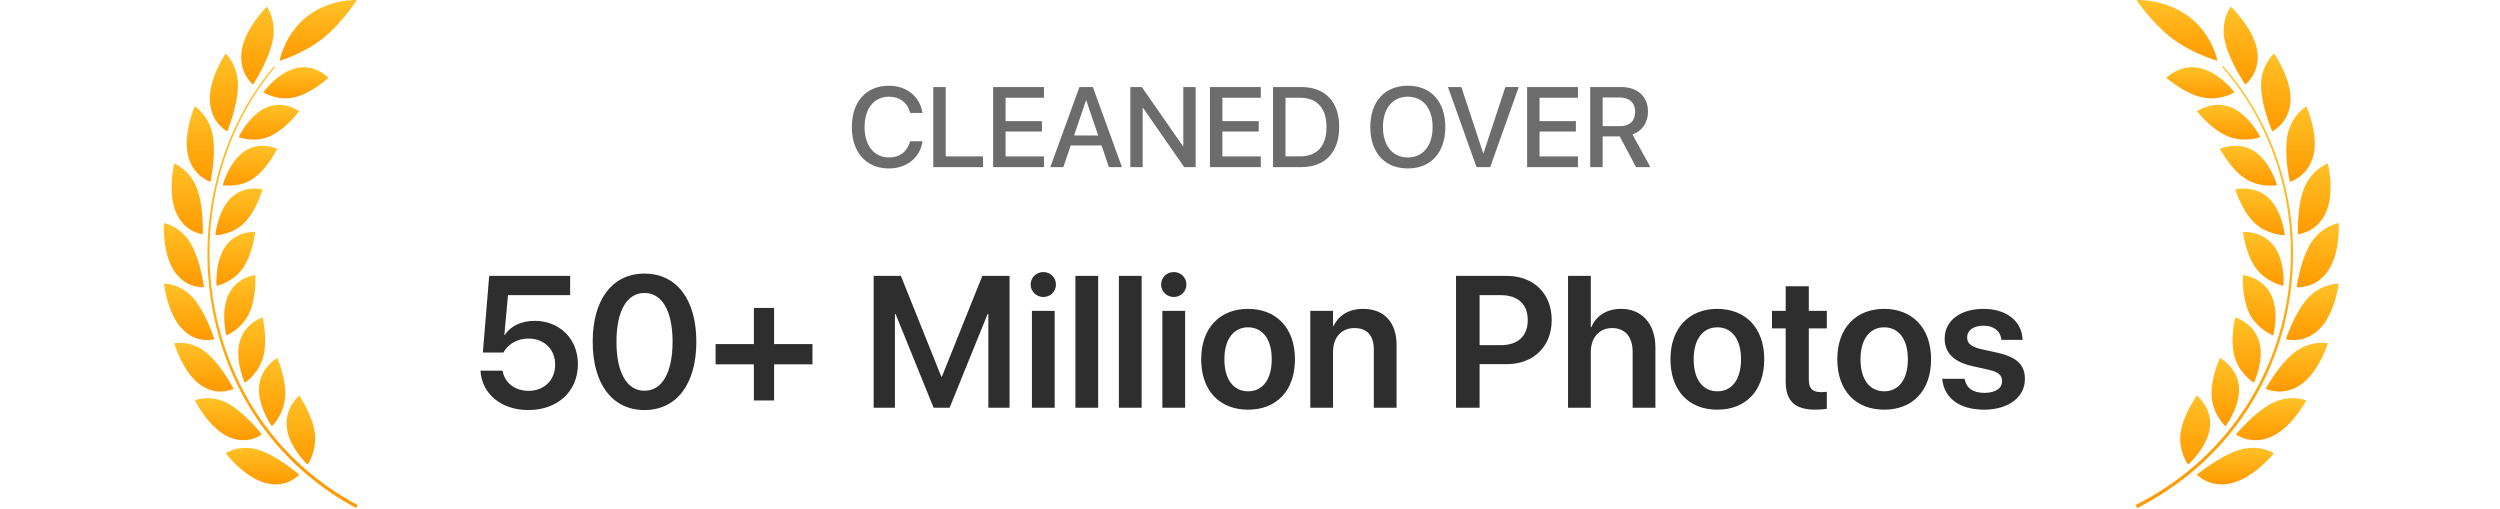
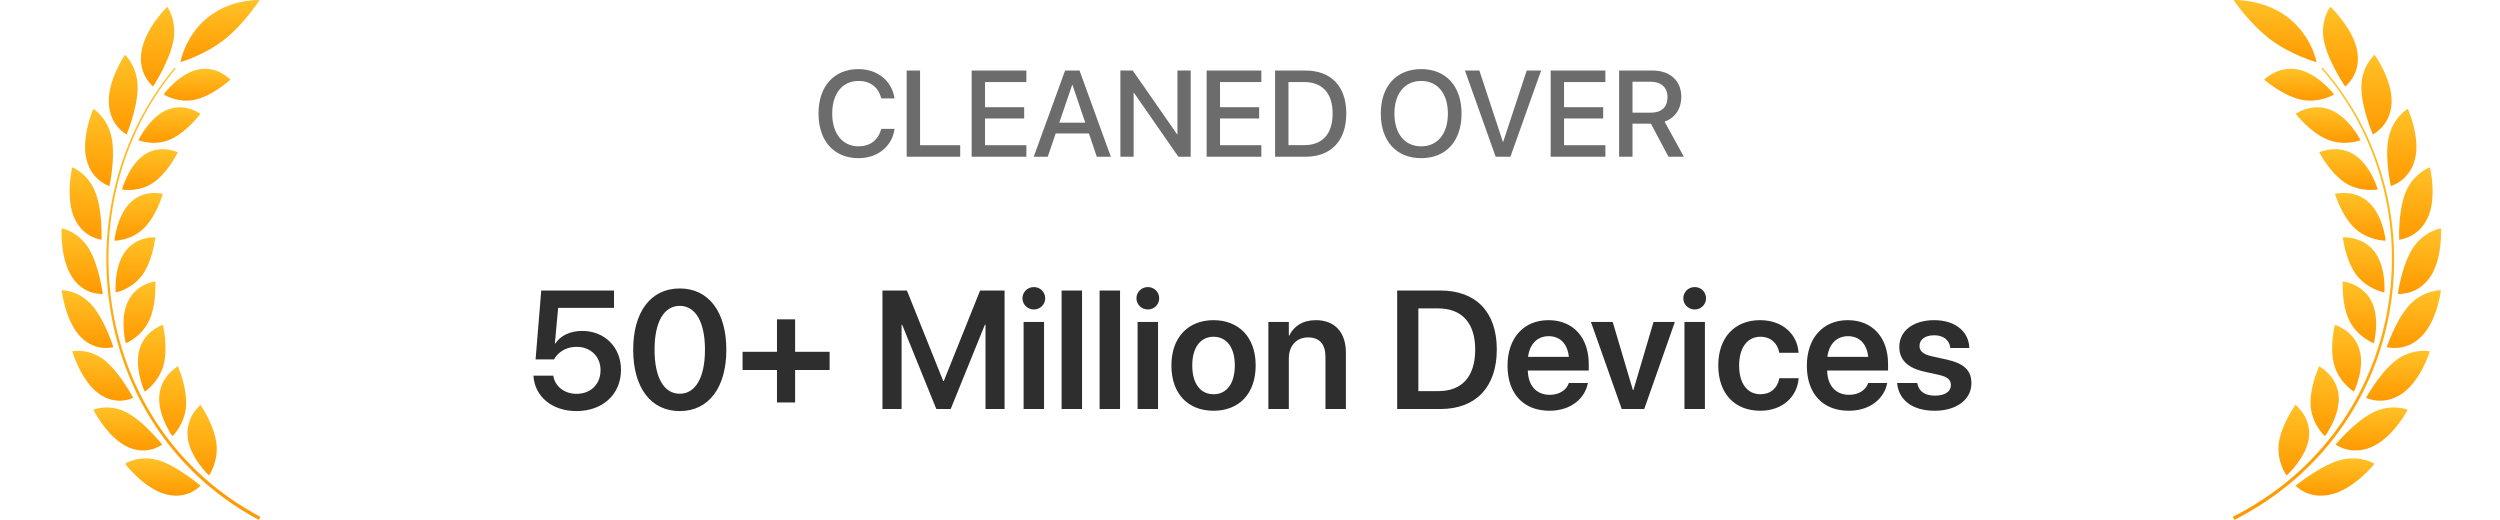
- <svg xmlns="http://www.w3.org/2000/svg" width="374" height="76" viewBox="0 0 374 76" fill="none">
-   <path d="M45.898 2.492C42.491 5.191 41.826 9.132 41.845 9.088C41.88 9.065 45.3 8.097 48.289 5.754C51.245 3.385 53.356 0.035 53.39 0.01C53.441 -0.008 49.303 -0.207 45.898 2.492Z" fill="url(#paint0_linear_68_811)" />
-   <path d="M36.132 7.736C35.721 11.042 37.886 12.646 37.856 12.653C37.841 12.62 40.037 9.375 40.754 6.264C41.458 3.119 39.953 0.999 39.921 1.004C39.898 0.957 36.523 4.382 36.132 7.736Z" fill="url(#paint1_linear_68_811)" />
-   <path d="M31.398 15.214C31.621 18.493 34.027 19.652 33.999 19.666C33.98 19.634 35.518 16.084 35.6 12.947C35.667 9.781 33.789 8.006 33.761 8.016C33.735 7.973 31.151 11.893 31.398 15.214Z" fill="url(#paint2_linear_68_811)" />
-   <path d="M28.151 23.353C28.952 26.508 31.516 27.187 31.492 27.205C31.471 27.177 32.351 23.43 31.852 20.367C31.333 17.279 29.168 15.906 29.143 15.921C29.113 15.882 27.317 20.162 28.151 23.353Z" fill="url(#paint3_linear_68_811)" />
-   <path d="M26.388 31.907C27.718 34.843 30.353 35.027 30.334 35.048C30.308 35.025 30.533 31.186 29.507 28.292C28.458 25.375 26.086 24.444 26.065 24.463C26.029 24.431 25.024 28.939 26.388 31.907Z" fill="url(#paint4_linear_68_811)" />
-   <path d="M26.111 40.63C27.917 43.264 30.54 42.947 30.524 42.971C30.494 42.953 30.068 39.134 28.566 36.489C27.037 33.829 24.545 33.364 24.528 33.387C24.491 33.359 24.267 37.968 26.111 40.63Z" fill="url(#paint5_linear_68_811)" />
-   <path d="M27.319 49.276C29.546 51.535 32.075 50.724 32.064 50.752C32.03 50.737 30.952 47.044 29.029 44.726C27.074 42.396 24.544 42.415 24.531 42.439C24.489 42.419 25.048 46.997 27.319 49.276Z" fill="url(#paint6_linear_68_811)" />
-   <path d="M30.013 57.599C32.61 59.416 34.96 58.135 34.952 58.164C34.915 58.158 33.191 54.695 30.897 52.77C28.568 50.834 26.084 51.336 26.075 51.361C26.032 51.349 27.37 55.768 30.013 57.599Z" fill="url(#paint7_linear_68_811)" />
-   <path d="M34.192 65.352C37.105 66.671 39.195 64.957 39.19 64.987C39.149 64.987 36.778 61.867 34.169 60.388C31.52 58.909 29.166 59.873 29.16 59.902C29.111 59.895 31.227 64.027 34.192 65.352Z" fill="url(#paint8_linear_68_811)" />
-   <path d="M39.856 72.29C43.033 73.061 44.777 70.968 44.776 70.996C44.73 71.003 41.719 68.33 38.845 67.348C35.928 66.37 33.788 67.775 33.785 67.803C33.733 67.807 36.625 71.52 39.856 72.29Z" fill="url(#paint9_linear_68_811)" />
-   <path d="M44.174 14.527C41.581 15.196 39.406 13.831 39.406 13.804C39.359 13.805 41.705 10.639 44.558 10.134C47.364 9.633 49.135 11.68 49.138 11.655C49.099 11.653 46.729 13.859 44.174 14.527Z" fill="url(#paint10_linear_68_811)" />
-   <path d="M40.506 20.321C38.109 21.445 35.727 20.523 35.725 20.497C35.682 20.506 37.378 17.002 40.036 15.999C42.649 15.007 44.758 16.669 44.757 16.642C44.723 16.647 42.871 19.202 40.506 20.321Z" fill="url(#paint11_linear_68_811)" />
-   <path d="M37.99 26.627C35.841 28.171 33.34 27.718 33.332 27.692C33.293 27.708 34.336 23.977 36.746 22.512C39.115 21.064 41.478 22.291 41.472 22.264C41.441 22.275 40.11 25.095 37.99 26.627Z" fill="url(#paint12_linear_68_811)" />
-   <path d="M36.624 33.255C34.776 35.172 32.237 35.201 32.226 35.178C32.191 35.2 32.579 31.347 34.688 29.467C36.762 27.607 39.292 28.365 39.283 28.34C39.255 28.357 38.446 31.355 36.624 33.255Z" fill="url(#paint13_linear_68_811)" />
-   <path d="M36.409 40.014C34.915 42.249 32.422 42.761 32.408 42.74C32.377 42.766 32.108 38.904 33.862 36.661C35.584 34.447 38.202 34.711 38.189 34.688C38.166 34.707 37.881 37.798 36.409 40.014Z" fill="url(#paint14_linear_68_811)" />
-   <path d="M37.345 46.713C36.26 49.203 33.896 50.184 33.878 50.165C33.85 50.196 32.922 46.43 34.269 43.89C35.588 41.383 38.209 41.146 38.192 41.126C38.172 41.148 38.416 44.247 37.345 46.713Z" fill="url(#paint15_linear_68_811)" />
-   <path d="M39.432 53.161C38.805 55.835 36.656 57.254 36.634 57.24C36.609 57.276 35.02 53.718 35.908 50.95C36.771 48.22 39.312 47.491 39.29 47.473C39.273 47.498 40.046 50.515 39.432 53.161Z" fill="url(#paint16_linear_68_811)" />
-   <path d="M42.671 59.169C42.557 61.946 40.706 63.765 40.679 63.752C40.658 63.79 38.405 60.548 38.779 57.635C39.133 54.763 41.508 53.561 41.484 53.547C41.472 53.576 42.774 56.42 42.671 59.169Z" fill="url(#paint17_linear_68_811)" />
-   <path d="M47.06 64.545C47.511 67.336 46.041 69.495 46.01 69.487C45.995 69.53 43.074 66.715 42.883 63.743C42.675 60.816 44.802 59.177 44.774 59.167C44.766 59.198 46.602 61.784 47.06 64.545Z" fill="url(#paint18_linear_68_811)" />
-   <path d="M53.282 76C53.355 75.851 53.428 75.701 53.5 75.552C28.946 62.537 24.752 29.753 41.155 10.025C41.13 10.002 41.104 9.979 41.079 9.956C41.054 9.934 41.03 9.911 41.005 9.889C24.45 29.632 28.478 62.724 53.282 76Z" fill="url(#paint19_linear_68_811)" />
-   <path d="M132.99 25.199C129.595 25.199 127.437 22.809 127.437 19.007V18.998C127.437 15.197 129.595 12.823 132.99 12.823C135.63 12.823 137.614 14.45 137.987 16.815L138.004 16.89H136.161L136.112 16.724C135.713 15.321 134.601 14.466 132.99 14.466C130.766 14.466 129.338 16.226 129.338 18.998V19.007C129.338 21.779 130.774 23.556 132.99 23.556C134.584 23.556 135.688 22.726 136.136 21.206L136.161 21.132H138.004L137.996 21.215C137.622 23.597 135.638 25.199 132.99 25.199ZM139.616 25V13.022H141.475V23.398H147.054V25H139.616ZM148.574 25V13.022H156.178V14.624H150.434V18.119H155.871V19.679H150.434V23.398H156.178V25H148.574ZM157.126 25L161.484 13.022H163.492L167.842 25H165.891L164.796 21.763H160.18L159.076 25H157.126ZM162.471 15.006L160.678 20.269H164.289L162.505 15.006H162.471ZM169.097 25V13.022H170.815L176.974 21.879H177.024V13.022H178.867V25H177.157L170.99 16.127H170.94V25H169.097ZM181.01 25V13.022H188.614V14.624H182.87V18.119H188.307V19.679H182.87V23.398H188.614V25H181.01ZM190.45 25V13.022H194.675C198.228 13.022 200.344 15.205 200.344 18.974V18.99C200.344 22.775 198.244 25 194.675 25H190.45ZM192.309 23.39H194.501C197.041 23.39 198.443 21.837 198.443 19.007V18.99C198.443 16.176 197.024 14.624 194.501 14.624H192.309V23.39ZM210.607 25.199C207.154 25.199 204.996 22.825 204.996 19.015V18.998C204.996 15.197 207.162 12.823 210.607 12.823C214.06 12.823 216.219 15.205 216.219 18.998V19.015C216.219 22.817 214.069 25.199 210.607 25.199ZM210.607 23.556C212.907 23.556 214.318 21.779 214.318 19.015V18.998C214.318 16.218 212.882 14.466 210.607 14.466C208.341 14.466 206.889 16.209 206.889 18.998V19.015C206.889 21.804 208.333 23.556 210.607 23.556ZM220.885 25L216.619 13.022H218.619L221.89 22.933H221.931L225.202 13.022H227.202L222.936 25H220.885ZM228.457 25V13.022H236.061V14.624H230.317V18.119H235.754V19.679H230.317V23.398H236.061V25H228.457ZM237.897 25V13.022H242.545C244.994 13.022 246.538 14.441 246.538 16.691V16.707C246.538 18.334 245.65 19.629 244.214 20.119L246.895 25H244.753L242.313 20.401H239.756V25H237.897ZM239.756 18.874H242.363C243.799 18.874 244.62 18.085 244.62 16.724V16.707C244.62 15.379 243.741 14.582 242.313 14.582H239.756V18.874Z" fill="#2E2E2E" fill-opacity="0.7" />
-   <path d="M79.045 61.342C74.943 61.342 72.154 58.895 71.894 55.627L71.881 55.449H75.189L75.203 55.545C75.49 57.199 76.994 58.471 79.072 58.471C81.424 58.471 83.051 56.857 83.051 54.547V54.52C83.051 52.264 81.396 50.65 79.086 50.65C77.965 50.65 76.994 50.992 76.242 51.621C75.873 51.922 75.545 52.305 75.312 52.742H72.236L73.18 41.272H85.293V44.156H75.996L75.449 50.103H75.517C76.379 48.777 78.006 47.998 79.988 47.998C83.748 47.998 86.455 50.719 86.455 54.465V54.492C86.455 58.553 83.406 61.342 79.045 61.342ZM96.419 61.342C91.579 61.342 88.667 57.418 88.667 51.143V51.115C88.667 44.84 91.579 40.93 96.419 40.93C101.245 40.93 104.171 44.84 104.171 51.115V51.143C104.171 57.418 101.245 61.342 96.419 61.342ZM96.419 58.457C99.071 58.457 100.616 55.695 100.616 51.143V51.115C100.616 46.562 99.071 43.828 96.419 43.828C93.753 43.828 92.222 46.562 92.222 51.115V51.143C92.222 55.695 93.753 58.457 96.419 58.457ZM107.053 54.506V51.471H112.781V46.07H115.803V51.471H121.545V54.506H115.803V59.906H112.781V54.506H107.053ZM130.699 61V41.272H134.773L140.816 56.338H140.912L146.955 41.272H151.029V61H147.857V46.973H147.748L142.06 61H139.668L133.98 46.973H133.884V61H130.699ZM156.085 44.43C155.018 44.43 154.184 43.582 154.184 42.57C154.184 41.531 155.018 40.697 156.085 40.697C157.151 40.697 157.971 41.531 157.971 42.57C157.971 43.582 157.151 44.43 156.085 44.43ZM154.376 61V46.508H157.78V61H154.376ZM160.88 61V41.272H164.285V61H160.88ZM167.385 61V41.272H170.79V61H167.385ZM175.599 44.43C174.533 44.43 173.699 43.582 173.699 42.57C173.699 41.531 174.533 40.697 175.599 40.697C176.666 40.697 177.486 41.531 177.486 42.57C177.486 43.582 176.666 44.43 175.599 44.43ZM173.89 61V46.508H177.294V61H173.89ZM186.711 61.287C182.446 61.287 179.698 58.443 179.698 53.754V53.727C179.698 49.078 182.487 46.207 186.698 46.207C190.922 46.207 193.725 49.051 193.725 53.727V53.754C193.725 58.457 190.963 61.287 186.711 61.287ZM186.725 58.539C188.872 58.539 190.252 56.789 190.252 53.754V53.727C190.252 50.705 188.858 48.969 186.698 48.969C184.579 48.969 183.17 50.719 183.17 53.727V53.754C183.17 56.803 184.551 58.539 186.725 58.539ZM196.019 61V46.508H199.423V48.777H199.492C200.244 47.219 201.72 46.207 203.921 46.207C207.107 46.207 208.925 48.258 208.925 51.621V61H205.521V52.305C205.521 50.24 204.564 49.078 202.622 49.078C200.667 49.078 199.423 50.5 199.423 52.592V61H196.019ZM217.82 61V41.272H225.421C229.413 41.272 232.134 43.91 232.134 47.861V47.889C232.134 51.826 229.413 54.478 225.421 54.478H221.347V61H217.82ZM224.546 44.156H221.347V51.635H224.546C227.076 51.635 228.552 50.268 228.552 47.902V47.875C228.552 45.51 227.076 44.156 224.546 44.156ZM234.578 61V41.272H237.983V48.941H238.065C238.817 47.205 240.362 46.207 242.535 46.207C245.653 46.207 247.649 48.477 247.649 51.977V61H244.244V52.647C244.244 50.418 243.123 49.078 241.168 49.078C239.241 49.078 237.983 50.541 237.983 52.647V61H234.578ZM256.915 61.287C252.65 61.287 249.902 58.443 249.902 53.754V53.727C249.902 49.078 252.691 46.207 256.902 46.207C261.126 46.207 263.929 49.051 263.929 53.727V53.754C263.929 58.457 261.167 61.287 256.915 61.287ZM256.929 58.539C259.075 58.539 260.456 56.789 260.456 53.754V53.727C260.456 50.705 259.062 48.969 256.902 48.969C254.782 48.969 253.374 50.719 253.374 53.727V53.754C253.374 56.803 254.755 58.539 256.929 58.539ZM271.61 61.287C268.574 61.287 267.139 60.057 267.139 57.076V49.133H265.088V46.508H267.139V42.83H270.598V46.508H273.291V49.133H270.598V56.789C270.598 58.211 271.227 58.662 272.471 58.662C272.799 58.662 273.059 58.621 273.291 58.607V61.164C272.895 61.219 272.293 61.287 271.61 61.287ZM281.874 61.287C277.609 61.287 274.86 58.443 274.86 53.754V53.727C274.86 49.078 277.65 46.207 281.86 46.207C286.085 46.207 288.888 49.051 288.888 53.727V53.754C288.888 58.457 286.126 61.287 281.874 61.287ZM281.888 58.539C284.034 58.539 285.415 56.789 285.415 53.754V53.727C285.415 50.705 284.021 48.969 281.86 48.969C279.741 48.969 278.333 50.719 278.333 53.727V53.754C278.333 56.803 279.714 58.539 281.888 58.539ZM296.842 61.287C293.041 61.287 290.867 59.482 290.567 56.789L290.553 56.666H293.902L293.93 56.789C294.19 58.033 295.133 58.772 296.856 58.772C298.51 58.772 299.508 58.102 299.508 57.035V57.022C299.508 56.147 299.002 55.654 297.498 55.312L295.092 54.779C292.317 54.164 290.922 52.81 290.922 50.664V50.65C290.922 47.998 293.233 46.207 296.733 46.207C300.342 46.207 302.447 48.19 302.57 50.691L302.584 50.842H299.412L299.399 50.732C299.248 49.57 298.318 48.723 296.733 48.723C295.229 48.723 294.285 49.42 294.285 50.486V50.5C294.285 51.334 294.846 51.881 296.35 52.223L298.77 52.756C301.764 53.426 302.926 54.602 302.926 56.707V56.721C302.926 59.455 300.397 61.287 296.842 61.287Z" fill="#2E2E2E" />
-   <path d="M327.464 2.492C331.033 5.191 331.73 9.132 331.71 9.088C331.673 9.065 328.09 8.097 324.959 5.754C321.863 3.385 319.65 0.035 319.615 0.01C319.561 -0.008 323.897 -0.207 327.464 2.492Z" fill="url(#paint20_linear_68_811)" />
-   <path d="M337.696 7.736C338.127 11.042 335.858 12.646 335.89 12.653C335.906 12.62 333.605 9.375 332.854 6.264C332.116 3.119 333.692 0.999 333.727 1.004C333.75 0.957 337.286 4.382 337.696 7.736Z" fill="url(#paint21_linear_68_811)" />
-   <path d="M342.655 15.214C342.423 18.493 339.902 19.652 339.93 19.666C339.95 19.634 338.339 16.084 338.253 12.947C338.183 9.781 340.15 8.006 340.18 8.016C340.207 7.973 342.914 11.893 342.655 15.214Z" fill="url(#paint22_linear_68_811)" />
-   <path d="M346.058 23.353C345.218 26.508 342.533 27.187 342.557 27.205C342.579 27.177 341.658 23.43 342.18 20.367C342.724 17.279 344.992 15.906 345.018 15.921C345.049 15.882 346.932 20.162 346.058 23.353Z" fill="url(#paint23_linear_68_811)" />
-   <path d="M347.905 31.907C346.511 34.843 343.75 35.027 343.771 35.048C343.798 35.025 343.562 31.186 344.637 28.292C345.736 25.375 348.221 24.444 348.243 24.463C348.28 24.431 349.333 28.939 347.905 31.907Z" fill="url(#paint24_linear_68_811)" />
-   <path d="M348.195 40.63C346.303 43.264 343.555 42.947 343.571 42.971C343.602 42.953 344.05 39.134 345.623 36.489C347.225 33.829 349.836 33.364 349.854 33.387C349.893 33.359 350.126 37.968 348.195 40.63Z" fill="url(#paint25_linear_68_811)" />
-   <path d="M346.929 49.276C344.595 51.535 341.946 50.724 341.958 50.752C341.993 50.737 343.123 47.044 345.137 44.726C347.186 42.396 349.837 42.415 349.85 42.439C349.894 42.419 349.308 46.997 346.929 49.276Z" fill="url(#paint26_linear_68_811)" />
-   <path d="M344.107 57.599C341.386 59.416 338.924 58.135 338.932 58.164C338.971 58.158 340.777 54.695 343.18 52.77C345.62 50.834 348.223 51.336 348.232 51.361C348.278 51.349 346.876 55.768 344.107 57.599Z" fill="url(#paint27_linear_68_811)" />
-   <path d="M339.728 65.352C336.676 66.671 334.487 64.957 334.492 64.987C334.535 64.987 337.019 61.867 339.753 60.388C342.527 58.909 344.994 59.873 345 59.902C345.052 59.895 342.834 64.027 339.728 65.352Z" fill="url(#paint28_linear_68_811)" />
-   <path d="M333.794 72.29C330.466 73.061 328.639 70.968 328.64 70.996C328.689 71.003 331.843 68.33 334.854 67.348C337.91 66.37 340.152 67.775 340.155 67.803C340.209 67.807 337.179 71.52 333.794 72.29Z" fill="url(#paint29_linear_68_811)" />
-   <path d="M329.271 14.527C331.987 15.196 334.266 13.831 334.266 13.804C334.315 13.805 331.857 10.639 328.868 10.134C325.928 9.633 324.073 11.68 324.07 11.655C324.111 11.653 326.594 13.859 329.271 14.527Z" fill="url(#paint30_linear_68_811)" />
-   <path d="M333.113 20.321C335.625 21.445 338.12 20.523 338.122 20.497C338.167 20.506 336.39 17.002 333.606 15.999C330.868 15.007 328.658 16.669 328.66 16.642C328.695 16.647 330.636 19.202 333.113 20.321Z" fill="url(#paint31_linear_68_811)" />
-   <path d="M335.75 26.627C338.001 28.171 340.621 27.718 340.629 27.692C340.671 27.708 339.577 23.977 337.053 22.512C334.571 21.064 332.095 22.291 332.101 22.264C332.134 22.275 333.529 25.095 335.75 26.627Z" fill="url(#paint32_linear_68_811)" />
-   <path d="M337.181 33.255C339.117 35.172 341.777 35.201 341.788 35.178C341.824 35.2 341.419 31.347 339.209 29.467C337.036 27.607 334.385 28.365 334.395 28.34C334.424 28.357 335.272 31.355 337.181 33.255Z" fill="url(#paint33_linear_68_811)" />
-   <path d="M337.406 40.014C338.971 42.249 341.583 42.761 341.598 42.74C341.631 42.766 341.912 38.904 340.074 36.661C338.27 34.447 335.527 34.711 335.541 34.688C335.565 34.707 335.864 37.798 337.406 40.014Z" fill="url(#paint34_linear_68_811)" />
-   <path d="M336.425 46.713C337.562 49.203 340.039 50.184 340.058 50.165C340.087 50.196 341.059 46.43 339.648 43.89C338.266 41.383 335.521 41.146 335.538 41.126C335.559 41.148 335.304 44.247 336.425 46.713Z" fill="url(#paint35_linear_68_811)" />
-   <path d="M334.238 53.161C334.896 55.835 337.146 57.254 337.169 57.24C337.195 57.276 338.86 53.718 337.93 50.95C337.026 48.22 334.364 47.491 334.387 47.473C334.405 47.498 333.595 50.515 334.238 53.161Z" fill="url(#paint36_linear_68_811)" />
-   <path d="M330.846 59.169C330.964 61.946 332.904 63.765 332.932 63.752C332.953 63.79 335.315 60.548 334.922 57.635C334.552 54.763 332.063 53.561 332.089 53.547C332.101 53.576 330.737 56.42 330.846 59.169Z" fill="url(#paint37_linear_68_811)" />
-   <path d="M326.247 64.545C325.774 67.336 327.314 69.495 327.346 69.487C327.363 69.53 330.423 66.715 330.623 63.743C330.84 60.816 328.612 59.177 328.642 59.167C328.65 59.198 326.727 61.784 326.247 64.545Z" fill="url(#paint38_linear_68_811)" />
-   <path d="M319.729 76C319.652 75.851 319.576 75.701 319.5 75.552C345.225 62.537 349.619 29.753 332.434 10.025C332.46 10.002 332.487 9.979 332.513 9.956C332.539 9.934 332.565 9.911 332.591 9.889C349.935 29.632 345.715 62.724 319.729 76Z" fill="url(#paint39_linear_68_811)" />
+ <svg xmlns="http://www.w3.org/2000/svg" width="327" height="68" viewBox="0 0 327 68" fill="none">
+   <path d="M27.237 2.229C24.182 4.644 23.586 8.17 23.603 8.132C23.635 8.111 26.701 7.245 29.38 5.148C32.03 3.029 33.923 0.031 33.954 0.009C33.999 -0.007 30.289 -0.185 27.237 2.229Z" fill="url(#paint0_linear_264_811)" />
+   <path d="M18.48 6.922C18.111 9.88 20.053 11.314 20.026 11.322C20.012 11.292 21.981 8.388 22.624 5.604C23.255 2.79 21.906 0.894 21.877 0.899C21.857 0.856 18.831 3.921 18.48 6.922Z" fill="url(#paint1_linear_264_811)" />
+   <path d="M14.237 13.613C14.436 16.546 16.593 17.583 16.568 17.596C16.552 17.567 17.93 14.391 18.004 11.584C18.064 8.751 16.38 7.163 16.355 7.172C16.331 7.133 14.015 10.641 14.237 13.613Z" fill="url(#paint2_linear_264_811)" />
+   <path d="M11.325 20.895C12.043 23.717 14.341 24.325 14.321 24.341C14.302 24.316 15.09 20.963 14.643 18.223C14.178 15.46 12.237 14.231 12.214 14.245C12.188 14.21 10.577 18.039 11.325 20.895Z" fill="url(#paint3_linear_264_811)" />
+   <path d="M9.744 28.548C10.937 31.175 13.299 31.34 13.282 31.359C13.259 31.338 13.46 27.903 12.541 25.314C11.6 22.704 9.474 21.871 9.455 21.888C9.423 21.859 8.522 25.892 9.744 28.548Z" fill="url(#paint4_linear_264_811)" />
+   <path d="M9.496 36.353C11.115 38.71 13.467 38.426 13.453 38.448C13.426 38.431 13.043 35.015 11.697 32.648C10.327 30.268 8.092 29.852 8.077 29.872C8.043 29.848 7.843 33.971 9.496 36.353Z" fill="url(#paint5_linear_264_811)" />
+   <path d="M10.579 44.089C12.576 46.11 14.843 45.385 14.833 45.409C14.803 45.396 13.836 42.092 12.113 40.018C10.359 37.933 8.091 37.95 8.08 37.971C8.042 37.953 8.543 42.05 10.579 44.089Z" fill="url(#paint6_linear_264_811)" />
+   <path d="M12.994 51.536C15.323 53.162 17.43 52.016 17.423 52.042C17.389 52.036 15.843 48.938 13.787 47.215C11.699 45.484 9.472 45.932 9.464 45.955C9.425 45.944 10.625 49.898 12.994 51.536Z" fill="url(#paint7_linear_264_811)" />
+   <path d="M16.741 58.473C19.353 59.653 21.227 58.119 21.222 58.146C21.185 58.146 19.059 55.354 16.72 54.031C14.346 52.708 12.235 53.57 12.229 53.596C12.185 53.59 14.083 57.287 16.741 58.473Z" fill="url(#paint8_linear_264_811)" />
+   <path d="M21.82 64.681C24.668 65.37 26.231 63.498 26.23 63.523C26.189 63.529 23.489 61.137 20.912 60.258C18.297 59.384 16.379 60.641 16.376 60.665C16.329 60.669 18.923 63.992 21.82 64.681Z" fill="url(#paint9_linear_264_811)" />
+   <path d="M25.69 12.998C23.366 13.597 21.416 12.375 21.415 12.351C21.374 12.351 23.477 9.519 26.035 9.067C28.551 8.619 30.139 10.45 30.14 10.428C30.106 10.427 27.981 12.4 25.69 12.998Z" fill="url(#paint10_linear_264_811)" />
+   <path d="M22.402 18.182C20.253 19.188 18.117 18.363 18.115 18.339C18.077 18.347 19.598 15.213 21.98 14.315C24.323 13.427 26.214 14.914 26.213 14.89C26.183 14.895 24.522 17.181 22.402 18.182Z" fill="url(#paint11_linear_264_811)" />
+   <path d="M20.146 23.824C18.22 25.206 15.977 24.801 15.97 24.777C15.935 24.791 16.87 21.453 19.031 20.142C21.155 18.847 23.273 19.944 23.268 19.921C23.24 19.93 22.047 22.453 20.146 23.824Z" fill="url(#paint12_linear_264_811)" />
+   <path d="M18.921 29.754C17.265 31.469 14.989 31.496 14.979 31.475C14.948 31.495 15.295 28.047 17.186 26.365C19.045 24.701 21.314 25.38 21.305 25.357C21.281 25.372 20.555 28.055 18.921 29.754Z" fill="url(#paint13_linear_264_811)" />
+   <path d="M18.729 35.802C17.389 37.802 15.155 38.26 15.142 38.241C15.114 38.264 14.873 34.809 16.445 32.802C17.989 30.821 20.337 31.058 20.325 31.037C20.304 31.054 20.049 33.82 18.729 35.802Z" fill="url(#paint14_linear_264_811)" />
+   <path d="M19.568 41.796C18.595 44.024 16.475 44.902 16.459 44.884C16.434 44.912 15.602 41.543 16.81 39.27C17.993 37.027 20.342 36.815 20.327 36.797C20.309 36.817 20.527 39.589 19.568 41.796Z" fill="url(#paint15_linear_264_811)" />
+   <path d="M21.439 47.566C20.877 49.958 18.951 51.227 18.931 51.215C18.908 51.247 17.484 48.063 18.279 45.587C19.053 43.145 21.331 42.492 21.311 42.476C21.296 42.498 21.99 45.197 21.439 47.566Z" fill="url(#paint16_linear_264_811)" />
+   <path d="M24.343 52.941C24.241 55.425 22.581 57.053 22.557 57.041C22.539 57.075 20.518 54.174 20.854 51.569C21.171 48.998 23.301 47.923 23.279 47.911C23.268 47.936 24.436 50.481 24.343 52.941Z" fill="url(#paint17_linear_264_811)" />
+   <path d="M28.277 57.751C28.682 60.248 27.364 62.18 27.337 62.173C27.323 62.211 24.704 59.692 24.533 57.033C24.347 54.415 26.253 52.948 26.228 52.939C26.221 52.966 27.867 55.28 28.277 57.751Z" fill="url(#paint18_linear_264_811)" />
+   <path d="M33.856 68C33.921 67.867 33.987 67.732 34.052 67.599C12.037 55.954 8.278 26.621 22.984 8.97C22.961 8.949 22.938 8.928 22.916 8.908C22.893 8.888 22.871 8.868 22.849 8.848C8.007 26.512 11.618 56.121 33.856 68Z" fill="url(#paint19_linear_264_811)" />
+   <path d="M112.289 20.688C109.094 20.688 107.062 18.438 107.062 14.859V14.852C107.062 11.273 109.094 9.039 112.289 9.039C114.773 9.039 116.641 10.57 116.992 12.797L117.008 12.867H115.273L115.227 12.711C114.852 11.391 113.805 10.586 112.289 10.586C110.195 10.586 108.852 12.242 108.852 14.852V14.859C108.852 17.469 110.203 19.141 112.289 19.141C113.789 19.141 114.828 18.359 115.25 16.93L115.273 16.859H117.008L117 16.938C116.648 19.18 114.781 20.688 112.289 20.688ZM118.594 20.5V9.227H120.344V18.992H125.594V20.5H118.594ZM127.094 20.5V9.227H134.25V10.734H128.844V14.023H133.961V15.492H128.844V18.992H134.25V20.5H127.094ZM135.211 20.5L139.312 9.227H141.203L145.297 20.5H143.461L142.43 17.453H138.086L137.047 20.5H135.211ZM140.242 11.094L138.555 16.047H141.953L140.273 11.094H140.242ZM146.547 20.5V9.227H148.164L153.961 17.562H154.008V9.227H155.742V20.5H154.133L148.328 12.148H148.281V20.5H146.547ZM157.828 20.5V9.227H164.984V10.734H159.578V14.023H164.695V15.492H159.578V18.992H164.984V20.5H157.828ZM166.781 20.5V9.227H170.758C174.102 9.227 176.094 11.281 176.094 14.828V14.844C176.094 18.406 174.117 20.5 170.758 20.5H166.781ZM168.531 18.984H170.594C172.984 18.984 174.305 17.523 174.305 14.859V14.844C174.305 12.195 172.969 10.734 170.594 10.734H168.531V18.984ZM185.891 20.688C182.641 20.688 180.609 18.453 180.609 14.867V14.852C180.609 11.273 182.648 9.039 185.891 9.039C189.141 9.039 191.172 11.281 191.172 14.852V14.867C191.172 18.445 189.148 20.688 185.891 20.688ZM185.891 19.141C188.055 19.141 189.383 17.469 189.383 14.867V14.852C189.383 12.234 188.031 10.586 185.891 10.586C183.758 10.586 182.391 12.227 182.391 14.852V14.867C182.391 17.492 183.75 19.141 185.891 19.141ZM195.633 20.5L191.617 9.227H193.5L196.578 18.555H196.617L199.695 9.227H201.578L197.562 20.5H195.633ZM202.828 20.5V9.227H209.984V10.734H204.578V14.023H209.695V15.492H204.578V18.992H209.984V20.5H202.828ZM211.781 20.5V9.227H216.156C218.461 9.227 219.914 10.562 219.914 12.68V12.695C219.914 14.227 219.078 15.445 217.727 15.906L220.25 20.5H218.234L215.938 16.172H213.531V20.5H211.781ZM213.531 14.734H215.984C217.336 14.734 218.109 13.992 218.109 12.711V12.695C218.109 11.445 217.281 10.695 215.938 10.695H213.531V14.734Z" fill="#2E2E2E" fill-opacity="0.7" />
+   <path d="M75.403 53.769C72.18 53.769 69.988 51.846 69.784 49.278L69.774 49.139H72.373L72.384 49.214C72.609 50.514 73.791 51.513 75.424 51.513C77.272 51.513 78.55 50.245 78.55 48.43V48.408C78.55 46.636 77.25 45.368 75.435 45.368C74.554 45.368 73.791 45.637 73.2 46.131C72.91 46.367 72.653 46.668 72.47 47.012H70.053L70.794 37.999H80.312V40.266H73.007L72.577 44.938H72.631C73.308 43.897 74.586 43.284 76.144 43.284C79.098 43.284 81.225 45.422 81.225 48.365V48.387C81.225 51.577 78.829 53.769 75.403 53.769ZM88.913 53.769C85.11 53.769 82.822 50.685 82.822 45.755V45.733C82.822 40.803 85.11 37.73 88.913 37.73C92.705 37.73 95.004 40.803 95.004 45.733V45.755C95.004 50.685 92.705 53.769 88.913 53.769ZM88.913 51.502C90.997 51.502 92.21 49.332 92.21 45.755V45.733C92.21 42.156 90.997 40.008 88.913 40.008C86.818 40.008 85.615 42.156 85.615 45.733V45.755C85.615 49.332 86.818 51.502 88.913 51.502ZM97.127 48.398V46.013H101.628V41.77H104.002V46.013H108.514V48.398H104.002V52.641H101.628V48.398H97.127ZM115.425 53.5V37.999H118.626L123.374 49.837H123.449L128.197 37.999H131.398V53.5H128.906V42.478H128.82L124.351 53.5H122.472L118.003 42.478H117.928V53.5H115.425ZM135.23 40.48C134.392 40.48 133.737 39.815 133.737 39.02C133.737 38.203 134.392 37.548 135.23 37.548C136.068 37.548 136.712 38.203 136.712 39.02C136.712 39.815 136.068 40.48 135.23 40.48ZM133.887 53.5V42.113H136.562V53.5H133.887ZM138.857 53.5V37.999H141.532V53.5H138.857ZM143.827 53.5V37.999H146.502V53.5H143.827ZM150.14 40.48C149.302 40.48 148.647 39.815 148.647 39.02C148.647 38.203 149.302 37.548 150.14 37.548C150.978 37.548 151.623 38.203 151.623 39.02C151.623 39.815 150.978 40.48 150.14 40.48ZM148.797 53.5V42.113H151.472V53.5H148.797ZM158.73 53.726C155.379 53.726 153.22 51.491 153.22 47.807V47.785C153.22 44.133 155.411 41.877 158.72 41.877C162.039 41.877 164.241 44.111 164.241 47.785V47.807C164.241 51.502 162.071 53.726 158.73 53.726ZM158.741 51.566C160.428 51.566 161.513 50.191 161.513 47.807V47.785C161.513 45.411 160.417 44.047 158.72 44.047C157.055 44.047 155.948 45.422 155.948 47.785V47.807C155.948 50.202 157.033 51.566 158.741 51.566ZM165.903 53.5V42.113H168.578V43.897H168.631C169.222 42.672 170.382 41.877 172.112 41.877C174.615 41.877 176.043 43.488 176.043 46.131V53.5H173.369V46.668C173.369 45.046 172.617 44.133 171.091 44.133C169.555 44.133 168.578 45.25 168.578 46.894V53.5H165.903ZM182.75 53.5V37.999H188.411C193.031 37.999 195.781 40.792 195.781 45.69V45.712C195.781 50.621 193.052 53.5 188.411 53.5H182.75ZM185.522 51.158H188.121C191.237 51.158 192.955 49.257 192.955 45.723V45.701C192.955 42.242 191.204 40.341 188.121 40.341H185.522V51.158ZM202.663 53.726C199.247 53.726 197.184 51.459 197.184 47.839V47.828C197.184 44.24 199.279 41.877 202.534 41.877C205.789 41.877 207.808 44.165 207.808 47.602V48.462H199.838C199.881 50.46 200.976 51.642 202.717 51.642C204.049 51.642 204.919 50.933 205.176 50.17L205.198 50.095H207.701L207.669 50.213C207.314 51.964 205.638 53.726 202.663 53.726ZM202.566 43.972C201.148 43.972 200.085 44.928 199.87 46.679H205.209C205.015 44.874 203.984 43.972 202.566 43.972ZM212.123 53.5L208.095 42.113H210.942L213.584 51.019H213.649L216.28 42.113H219.073L215.067 53.5H212.123ZM221.669 40.48C220.832 40.48 220.176 39.815 220.176 39.02C220.176 38.203 220.832 37.548 221.669 37.548C222.507 37.548 223.152 38.203 223.152 39.02C223.152 39.815 222.507 40.48 221.669 40.48ZM220.327 53.5V42.113H223.002V53.5H220.327ZM230.249 53.726C226.865 53.726 224.749 51.448 224.749 47.796V47.785C224.749 44.154 226.897 41.877 230.217 41.877C233.214 41.877 235.083 43.778 235.244 46.056L235.255 46.142H232.73L232.709 46.045C232.483 44.938 231.667 44.047 230.249 44.047C228.562 44.047 227.478 45.476 227.478 47.807V47.817C227.478 50.191 228.573 51.566 230.26 51.566C231.613 51.566 232.473 50.761 232.72 49.568L232.741 49.472H235.266L235.255 49.547C235.051 51.921 233.128 53.726 230.249 53.726ZM241.815 53.726C238.399 53.726 236.336 51.459 236.336 47.839V47.828C236.336 44.24 238.431 41.877 241.686 41.877C244.941 41.877 246.96 44.165 246.96 47.602V48.462H238.99C239.033 50.46 240.128 51.642 241.869 51.642C243.201 51.642 244.071 50.933 244.329 50.17L244.35 50.095H246.853L246.821 50.213C246.466 51.964 244.79 53.726 241.815 53.726ZM241.718 43.972C240.3 43.972 239.237 44.928 239.022 46.679H244.361C244.167 44.874 243.136 43.972 241.718 43.972ZM253.08 53.726C250.094 53.726 248.386 52.308 248.149 50.191L248.139 50.095H250.77L250.792 50.191C250.996 51.169 251.737 51.749 253.091 51.749C254.39 51.749 255.175 51.223 255.175 50.385V50.374C255.175 49.687 254.777 49.3 253.596 49.031L251.705 48.612C249.524 48.129 248.429 47.065 248.429 45.379V45.368C248.429 43.284 250.244 41.877 252.994 41.877C255.83 41.877 257.484 43.435 257.581 45.4L257.592 45.519H255.099L255.089 45.433C254.971 44.52 254.24 43.853 252.994 43.853C251.812 43.853 251.071 44.401 251.071 45.239V45.25C251.071 45.905 251.512 46.335 252.693 46.603L254.595 47.023C256.947 47.549 257.86 48.473 257.86 50.127V50.138C257.86 52.286 255.873 53.726 253.08 53.726Z" fill="#2E2E2E" />
+   <path d="M299.192 2.229C302.392 4.644 303.017 8.17 302.999 8.132C302.966 8.111 299.754 7.245 296.946 5.148C294.17 3.029 292.186 0.031 292.155 0.009C292.107 -0.007 295.994 -0.185 299.192 2.229Z" fill="url(#paint20_linear_264_811)" />
+   <path d="M308.366 6.922C308.752 9.88 306.718 11.314 306.746 11.322C306.76 11.292 304.698 8.388 304.024 5.604C303.363 2.79 304.776 0.894 304.807 0.899C304.828 0.856 307.998 3.921 308.366 6.922Z" fill="url(#paint21_linear_264_811)" />
+   <path d="M312.811 13.613C312.603 16.546 310.343 17.583 310.368 17.596C310.386 17.567 308.942 14.391 308.864 11.584C308.802 8.751 310.566 7.163 310.592 7.172C310.617 7.133 313.044 10.641 312.811 13.613Z" fill="url(#paint22_linear_264_811)" />
+   <path d="M315.863 20.895C315.11 23.717 312.702 24.325 312.724 24.341C312.744 24.316 311.918 20.963 312.386 18.223C312.873 15.46 314.907 14.231 314.931 14.245C314.959 14.21 316.646 18.039 315.863 20.895Z" fill="url(#paint23_linear_264_811)" />
+   <path d="M317.518 28.548C316.268 31.175 313.793 31.34 313.812 31.359C313.836 31.338 313.625 27.903 314.588 25.314C315.574 22.704 317.802 21.871 317.822 21.888C317.855 21.859 318.799 25.892 317.518 28.548Z" fill="url(#paint24_linear_264_811)" />
+   <path d="M317.778 36.353C316.082 38.71 313.618 38.426 313.633 38.448C313.661 38.431 314.062 35.015 315.472 32.648C316.908 30.268 319.249 29.852 319.265 29.872C319.3 29.847 319.51 33.971 317.778 36.353Z" fill="url(#paint25_linear_264_811)" />
+   <path d="M316.644 44.089C314.552 46.11 312.177 45.385 312.187 45.409C312.218 45.396 313.231 42.092 315.037 40.018C316.874 37.933 319.251 37.95 319.263 37.971C319.302 37.953 318.777 42.05 316.644 44.089Z" fill="url(#paint26_linear_264_811)" />
+   <path d="M314.113 51.536C311.674 53.162 309.466 52.016 309.474 52.042C309.509 52.036 311.128 48.938 313.283 47.215C315.47 45.484 317.804 45.932 317.812 45.955C317.853 45.944 316.596 49.898 314.113 51.536Z" fill="url(#paint27_linear_264_811)" />
+   <path d="M310.187 58.473C307.451 59.653 305.488 58.119 305.493 58.146C305.532 58.146 307.759 55.354 310.209 54.031C312.697 52.708 314.909 53.57 314.914 53.596C314.96 53.59 312.972 57.287 310.187 58.473Z" fill="url(#paint28_linear_264_811)" />
+   <path d="M304.867 64.681C301.883 65.37 300.246 63.498 300.246 63.523C300.29 63.529 303.118 61.137 305.818 60.258C308.558 59.384 310.567 60.641 310.57 60.665C310.619 60.669 307.902 63.992 304.867 64.681Z" fill="url(#paint29_linear_264_811)" />
+   <path d="M300.812 12.998C303.247 13.597 305.29 12.375 305.291 12.351C305.334 12.351 303.13 9.519 300.451 9.067C297.815 8.619 296.151 10.45 296.149 10.428C296.186 10.427 298.412 12.4 300.812 12.998Z" fill="url(#paint30_linear_264_811)" />
+   <path d="M304.257 18.182C306.509 19.188 308.746 18.363 308.748 18.339C308.788 18.347 307.195 15.213 304.699 14.315C302.244 13.427 300.263 14.914 300.264 14.89C300.296 14.895 302.036 17.181 304.257 18.182Z" fill="url(#paint31_linear_264_811)" />
+   <path d="M306.621 23.824C308.639 25.206 310.989 24.801 310.996 24.777C311.033 24.791 310.053 21.453 307.789 20.142C305.564 18.847 303.344 19.944 303.35 19.921C303.379 19.93 304.63 22.453 306.621 23.824Z" fill="url(#paint32_linear_264_811)" />
+   <path d="M307.903 29.754C309.639 31.469 312.024 31.496 312.034 31.475C312.067 31.495 311.703 28.047 309.722 26.365C307.774 24.701 305.397 25.38 305.406 25.357C305.432 25.372 306.192 28.055 307.903 29.754Z" fill="url(#paint33_linear_264_811)" />
+   <path d="M308.106 35.802C309.509 37.802 311.851 38.26 311.864 38.241C311.893 38.264 312.146 34.809 310.498 32.802C308.881 30.821 306.421 31.058 306.434 31.037C306.455 31.054 306.723 33.82 308.106 35.802Z" fill="url(#paint34_linear_264_811)" />
+   <path d="M307.226 41.796C308.245 44.024 310.466 44.902 310.483 44.884C310.509 44.912 311.38 41.543 310.115 39.27C308.876 37.027 306.415 36.815 306.431 36.797C306.449 36.817 306.22 39.589 307.226 41.796Z" fill="url(#paint35_linear_264_811)" />
+   <path d="M305.265 47.566C305.855 49.958 307.873 51.227 307.894 51.215C307.917 51.247 309.409 48.063 308.576 45.587C307.765 43.145 305.379 42.492 305.399 42.476C305.415 42.498 304.689 45.197 305.265 47.566Z" fill="url(#paint36_linear_264_811)" />
+   <path d="M302.224 52.941C302.33 55.425 304.069 57.053 304.095 57.041C304.114 57.075 306.23 54.174 305.879 51.569C305.547 48.998 303.316 47.923 303.338 47.911C303.35 47.936 302.126 50.481 302.224 52.941Z" fill="url(#paint37_linear_264_811)" />
+   <path d="M298.101 57.751C297.677 60.248 299.058 62.18 299.086 62.173C299.101 62.211 301.845 59.692 302.024 57.033C302.219 54.415 300.222 52.948 300.248 52.939C300.255 52.966 298.531 55.28 298.101 57.751Z" fill="url(#paint38_linear_264_811)" />
+   <path d="M292.257 68C292.188 67.867 292.12 67.732 292.052 67.599C315.116 55.954 319.055 26.621 303.648 8.97C303.671 8.949 303.695 8.928 303.719 8.908C303.742 8.888 303.766 8.868 303.788 8.848C319.339 26.512 315.555 56.121 292.257 68Z" fill="url(#paint39_linear_264_811)" />
  <defs>
-     <linearGradient id="paint0_linear_68_811" x1="47.618" y1="0" x2="47.618" y2="9.089" gradientUnits="userSpaceOnUse">
-       <stop stop-color="#FFC227" />
-       <stop offset="1" stop-color="#FF9900" />
-     </linearGradient>
-     <linearGradient id="paint1_linear_68_811" x1="38.511" y1="1.004" x2="38.511" y2="12.653" gradientUnits="userSpaceOnUse">
-       <stop stop-color="#FFC227" />
-       <stop offset="1" stop-color="#FF9900" />
-     </linearGradient>
-     <linearGradient id="paint2_linear_68_811" x1="33.492" y1="8.016" x2="33.492" y2="19.666" gradientUnits="userSpaceOnUse">
-       <stop stop-color="#FFC227" />
-       <stop offset="1" stop-color="#FF9900" />
-     </linearGradient>
-     <linearGradient id="paint3_linear_68_811" x1="29.968" y1="15.92" x2="29.968" y2="27.205" gradientUnits="userSpaceOnUse">
-       <stop stop-color="#FFC227" />
-       <stop offset="1" stop-color="#FF9900" />
-     </linearGradient>
-     <linearGradient id="paint4_linear_68_811" x1="28.006" y1="24.462" x2="28.006" y2="35.048" gradientUnits="userSpaceOnUse">
-       <stop stop-color="#FFC227" />
-       <stop offset="1" stop-color="#FF9900" />
-     </linearGradient>
-     <linearGradient id="paint5_linear_68_811" x1="27.512" y1="33.386" x2="27.512" y2="42.972" gradientUnits="userSpaceOnUse">
-       <stop stop-color="#FFC227" />
-       <stop offset="1" stop-color="#FF9900" />
-     </linearGradient>
-     <linearGradient id="paint6_linear_68_811" x1="28.296" y1="42.434" x2="28.296" y2="50.871" gradientUnits="userSpaceOnUse">
-       <stop stop-color="#FFC227" />
-       <stop offset="1" stop-color="#FF9900" />
-     </linearGradient>
-     <linearGradient id="paint7_linear_68_811" x1="30.513" y1="51.285" x2="30.513" y2="58.576" gradientUnits="userSpaceOnUse">
-       <stop stop-color="#FFC227" />
-       <stop offset="1" stop-color="#FF9900" />
-     </linearGradient>
-     <linearGradient id="paint8_linear_68_811" x1="34.174" y1="59.566" x2="34.174" y2="65.852" gradientUnits="userSpaceOnUse">
-       <stop stop-color="#FFC227" />
-       <stop offset="1" stop-color="#FF9900" />
-     </linearGradient>
-     <linearGradient id="paint9_linear_68_811" x1="39.28" y1="67.002" x2="39.28" y2="72.461" gradientUnits="userSpaceOnUse">
-       <stop stop-color="#FFC227" />
-       <stop offset="1" stop-color="#FF9900" />
-     </linearGradient>
-     <linearGradient id="paint10_linear_68_811" x1="44.271" y1="10.055" x2="44.271" y2="14.711" gradientUnits="userSpaceOnUse">
-       <stop stop-color="#FFC227" />
-       <stop offset="1" stop-color="#FF9900" />
-     </linearGradient>
-     <linearGradient id="paint11_linear_68_811" x1="40.24" y1="15.683" x2="40.24" y2="20.878" gradientUnits="userSpaceOnUse">
-       <stop stop-color="#FFC227" />
-       <stop offset="1" stop-color="#FF9900" />
-     </linearGradient>
-     <linearGradient id="paint12_linear_68_811" x1="37.402" y1="21.804" x2="37.402" y2="27.774" gradientUnits="userSpaceOnUse">
-       <stop stop-color="#FFC227" />
-       <stop offset="1" stop-color="#FF9900" />
-     </linearGradient>
-     <linearGradient id="paint13_linear_68_811" x1="35.753" y1="28.208" x2="35.753" y2="35.181" gradientUnits="userSpaceOnUse">
-       <stop stop-color="#FFC227" />
-       <stop offset="1" stop-color="#FF9900" />
-     </linearGradient>
-     <linearGradient id="paint14_linear_68_811" x1="35.282" y1="34.688" x2="35.282" y2="42.74" gradientUnits="userSpaceOnUse">
-       <stop stop-color="#FFC227" />
-       <stop offset="1" stop-color="#FF9900" />
-     </linearGradient>
-     <linearGradient id="paint15_linear_68_811" x1="35.872" y1="41.126" x2="35.872" y2="50.165" gradientUnits="userSpaceOnUse">
-       <stop stop-color="#FFC227" />
-       <stop offset="1" stop-color="#FF9900" />
-     </linearGradient>
-     <linearGradient id="paint16_linear_68_811" x1="37.654" y1="47.473" x2="37.654" y2="57.241" gradientUnits="userSpaceOnUse">
-       <stop stop-color="#FFC227" />
-       <stop offset="1" stop-color="#FF9900" />
-     </linearGradient>
-     <linearGradient id="paint17_linear_68_811" x1="40.707" y1="53.547" x2="40.707" y2="63.752" gradientUnits="userSpaceOnUse">
-       <stop stop-color="#FFC227" />
-       <stop offset="1" stop-color="#FF9900" />
-     </linearGradient>
-     <linearGradient id="paint18_linear_68_811" x1="45.007" y1="59.167" x2="45.007" y2="69.487" gradientUnits="userSpaceOnUse">
-       <stop stop-color="#FFC227" />
-       <stop offset="1" stop-color="#FF9900" />
-     </linearGradient>
-     <linearGradient id="paint19_linear_68_811" x1="42.266" y1="9.889" x2="42.266" y2="76" gradientUnits="userSpaceOnUse">
-       <stop stop-color="#FFC227" />
-       <stop offset="1" stop-color="#FF9900" />
-     </linearGradient>
-     <linearGradient id="paint20_linear_68_811" x1="325.663" y1="0" x2="325.663" y2="9.089" gradientUnits="userSpaceOnUse">
-       <stop stop-color="#FFC227" />
-       <stop offset="1" stop-color="#FF9900" />
-     </linearGradient>
-     <linearGradient id="paint21_linear_68_811" x1="335.204" y1="1.004" x2="335.204" y2="12.653" gradientUnits="userSpaceOnUse">
-       <stop stop-color="#FFC227" />
-       <stop offset="1" stop-color="#FF9900" />
-     </linearGradient>
-     <linearGradient id="paint22_linear_68_811" x1="340.462" y1="8.016" x2="340.462" y2="19.666" gradientUnits="userSpaceOnUse">
-       <stop stop-color="#FFC227" />
-       <stop offset="1" stop-color="#FF9900" />
-     </linearGradient>
-     <linearGradient id="paint23_linear_68_811" x1="344.154" y1="15.92" x2="344.154" y2="27.205" gradientUnits="userSpaceOnUse">
-       <stop stop-color="#FFC227" />
-       <stop offset="1" stop-color="#FF9900" />
-     </linearGradient>
-     <linearGradient id="paint24_linear_68_811" x1="346.209" y1="24.462" x2="346.209" y2="35.048" gradientUnits="userSpaceOnUse">
-       <stop stop-color="#FFC227" />
-       <stop offset="1" stop-color="#FF9900" />
-     </linearGradient>
-     <linearGradient id="paint25_linear_68_811" x1="346.727" y1="33.386" x2="346.727" y2="42.972" gradientUnits="userSpaceOnUse">
-       <stop stop-color="#FFC227" />
-       <stop offset="1" stop-color="#FF9900" />
-     </linearGradient>
-     <linearGradient id="paint26_linear_68_811" x1="345.905" y1="42.434" x2="345.905" y2="50.871" gradientUnits="userSpaceOnUse">
-       <stop stop-color="#FFC227" />
-       <stop offset="1" stop-color="#FF9900" />
-     </linearGradient>
-     <linearGradient id="paint27_linear_68_811" x1="343.582" y1="51.285" x2="343.582" y2="58.576" gradientUnits="userSpaceOnUse">
-       <stop stop-color="#FFC227" />
-       <stop offset="1" stop-color="#FF9900" />
-     </linearGradient>
-     <linearGradient id="paint28_linear_68_811" x1="339.747" y1="59.566" x2="339.747" y2="65.852" gradientUnits="userSpaceOnUse">
-       <stop stop-color="#FFC227" />
-       <stop offset="1" stop-color="#FF9900" />
-     </linearGradient>
-     <linearGradient id="paint29_linear_68_811" x1="334.398" y1="67.002" x2="334.398" y2="72.461" gradientUnits="userSpaceOnUse">
-       <stop stop-color="#FFC227" />
-       <stop offset="1" stop-color="#FF9900" />
-     </linearGradient>
-     <linearGradient id="paint30_linear_68_811" x1="329.169" y1="10.055" x2="329.169" y2="14.711" gradientUnits="userSpaceOnUse">
-       <stop stop-color="#FFC227" />
-       <stop offset="1" stop-color="#FF9900" />
-     </linearGradient>
-     <linearGradient id="paint31_linear_68_811" x1="333.391" y1="15.683" x2="333.391" y2="20.878" gradientUnits="userSpaceOnUse">
-       <stop stop-color="#FFC227" />
-       <stop offset="1" stop-color="#FF9900" />
-     </linearGradient>
-     <linearGradient id="paint32_linear_68_811" x1="336.366" y1="21.804" x2="336.366" y2="27.774" gradientUnits="userSpaceOnUse">
-       <stop stop-color="#FFC227" />
-       <stop offset="1" stop-color="#FF9900" />
-     </linearGradient>
-     <linearGradient id="paint33_linear_68_811" x1="338.093" y1="28.208" x2="338.093" y2="35.181" gradientUnits="userSpaceOnUse">
-       <stop stop-color="#FFC227" />
-       <stop offset="1" stop-color="#FF9900" />
-     </linearGradient>
-     <linearGradient id="paint34_linear_68_811" x1="338.587" y1="34.688" x2="338.587" y2="42.74" gradientUnits="userSpaceOnUse">
-       <stop stop-color="#FFC227" />
-       <stop offset="1" stop-color="#FF9900" />
-     </linearGradient>
-     <linearGradient id="paint35_linear_68_811" x1="337.969" y1="41.126" x2="337.969" y2="50.165" gradientUnits="userSpaceOnUse">
-       <stop stop-color="#FFC227" />
-       <stop offset="1" stop-color="#FF9900" />
-     </linearGradient>
-     <linearGradient id="paint36_linear_68_811" x1="336.101" y1="47.473" x2="336.101" y2="57.241" gradientUnits="userSpaceOnUse">
-       <stop stop-color="#FFC227" />
-       <stop offset="1" stop-color="#FF9900" />
-     </linearGradient>
-     <linearGradient id="paint37_linear_68_811" x1="332.903" y1="53.547" x2="332.903" y2="63.752" gradientUnits="userSpaceOnUse">
-       <stop stop-color="#FFC227" />
-       <stop offset="1" stop-color="#FF9900" />
-     </linearGradient>
-     <linearGradient id="paint38_linear_68_811" x1="328.397" y1="59.167" x2="328.397" y2="69.487" gradientUnits="userSpaceOnUse">
-       <stop stop-color="#FFC227" />
-       <stop offset="1" stop-color="#FF9900" />
-     </linearGradient>
-     <linearGradient id="paint39_linear_68_811" x1="331.27" y1="9.889" x2="331.27" y2="76" gradientUnits="userSpaceOnUse">
+     <linearGradient id="paint0_linear_264_811" x1="28.778" y1="0" x2="28.778" y2="8.132" gradientUnits="userSpaceOnUse">
+       <stop stop-color="#FFC227" />
+       <stop offset="1" stop-color="#FF9900" />
+     </linearGradient>
+     <linearGradient id="paint1_linear_264_811" x1="20.613" y1="0.898" x2="20.613" y2="11.322" gradientUnits="userSpaceOnUse">
+       <stop stop-color="#FFC227" />
+       <stop offset="1" stop-color="#FF9900" />
+     </linearGradient>
+     <linearGradient id="paint2_linear_264_811" x1="16.114" y1="7.172" x2="16.114" y2="17.596" gradientUnits="userSpaceOnUse">
+       <stop stop-color="#FFC227" />
+       <stop offset="1" stop-color="#FF9900" />
+     </linearGradient>
+     <linearGradient id="paint3_linear_264_811" x1="12.954" y1="14.245" x2="12.954" y2="24.341" gradientUnits="userSpaceOnUse">
+       <stop stop-color="#FFC227" />
+       <stop offset="1" stop-color="#FF9900" />
+     </linearGradient>
+     <linearGradient id="paint4_linear_264_811" x1="11.195" y1="21.887" x2="11.195" y2="31.359" gradientUnits="userSpaceOnUse">
+       <stop stop-color="#FFC227" />
+       <stop offset="1" stop-color="#FF9900" />
+     </linearGradient>
+     <linearGradient id="paint5_linear_264_811" x1="10.752" y1="29.872" x2="10.752" y2="38.449" gradientUnits="userSpaceOnUse">
+       <stop stop-color="#FFC227" />
+       <stop offset="1" stop-color="#FF9900" />
+     </linearGradient>
+     <linearGradient id="paint6_linear_264_811" x1="11.455" y1="37.967" x2="11.455" y2="45.516" gradientUnits="userSpaceOnUse">
+       <stop stop-color="#FFC227" />
+       <stop offset="1" stop-color="#FF9900" />
+     </linearGradient>
+     <linearGradient id="paint7_linear_264_811" x1="13.443" y1="45.886" x2="13.443" y2="52.41" gradientUnits="userSpaceOnUse">
+       <stop stop-color="#FFC227" />
+       <stop offset="1" stop-color="#FF9900" />
+     </linearGradient>
+     <linearGradient id="paint8_linear_264_811" x1="16.725" y1="53.296" x2="16.725" y2="58.92" gradientUnits="userSpaceOnUse">
+       <stop stop-color="#FFC227" />
+       <stop offset="1" stop-color="#FF9900" />
+     </linearGradient>
+     <linearGradient id="paint9_linear_264_811" x1="21.303" y1="59.949" x2="21.303" y2="64.833" gradientUnits="userSpaceOnUse">
+       <stop stop-color="#FFC227" />
+       <stop offset="1" stop-color="#FF9900" />
+     </linearGradient>
+     <linearGradient id="paint10_linear_264_811" x1="25.777" y1="8.997" x2="25.777" y2="13.163" gradientUnits="userSpaceOnUse">
+       <stop stop-color="#FFC227" />
+       <stop offset="1" stop-color="#FF9900" />
+     </linearGradient>
+     <linearGradient id="paint11_linear_264_811" x1="22.164" y1="14.032" x2="22.164" y2="18.68" gradientUnits="userSpaceOnUse">
+       <stop stop-color="#FFC227" />
+       <stop offset="1" stop-color="#FF9900" />
+     </linearGradient>
+     <linearGradient id="paint12_linear_264_811" x1="19.619" y1="19.509" x2="19.619" y2="24.85" gradientUnits="userSpaceOnUse">
+       <stop stop-color="#FFC227" />
+       <stop offset="1" stop-color="#FF9900" />
+     </linearGradient>
+     <linearGradient id="paint13_linear_264_811" x1="18.141" y1="25.239" x2="18.141" y2="31.478" gradientUnits="userSpaceOnUse">
+       <stop stop-color="#FFC227" />
+       <stop offset="1" stop-color="#FF9900" />
+     </linearGradient>
+     <linearGradient id="paint14_linear_264_811" x1="17.719" y1="31.037" x2="17.719" y2="38.241" gradientUnits="userSpaceOnUse">
+       <stop stop-color="#FFC227" />
+       <stop offset="1" stop-color="#FF9900" />
+     </linearGradient>
+     <linearGradient id="paint15_linear_264_811" x1="18.247" y1="36.797" x2="18.247" y2="44.885" gradientUnits="userSpaceOnUse">
+       <stop stop-color="#FFC227" />
+       <stop offset="1" stop-color="#FF9900" />
+     </linearGradient>
+     <linearGradient id="paint16_linear_264_811" x1="19.845" y1="42.476" x2="19.845" y2="51.215" gradientUnits="userSpaceOnUse">
+       <stop stop-color="#FFC227" />
+       <stop offset="1" stop-color="#FF9900" />
+     </linearGradient>
+     <linearGradient id="paint17_linear_264_811" x1="22.582" y1="47.911" x2="22.582" y2="57.042" gradientUnits="userSpaceOnUse">
+       <stop stop-color="#FFC227" />
+       <stop offset="1" stop-color="#FF9900" />
+     </linearGradient>
+     <linearGradient id="paint18_linear_264_811" x1="26.437" y1="52.939" x2="26.437" y2="62.173" gradientUnits="userSpaceOnUse">
+       <stop stop-color="#FFC227" />
+       <stop offset="1" stop-color="#FF9900" />
+     </linearGradient>
+     <linearGradient id="paint19_linear_264_811" x1="23.98" y1="8.848" x2="23.98" y2="68" gradientUnits="userSpaceOnUse">
+       <stop stop-color="#FFC227" />
+       <stop offset="1" stop-color="#FF9900" />
+     </linearGradient>
+     <linearGradient id="paint20_linear_264_811" x1="297.577" y1="0" x2="297.577" y2="8.132" gradientUnits="userSpaceOnUse">
+       <stop stop-color="#FFC227" />
+       <stop offset="1" stop-color="#FF9900" />
+     </linearGradient>
+     <linearGradient id="paint21_linear_264_811" x1="306.131" y1="0.898" x2="306.131" y2="11.322" gradientUnits="userSpaceOnUse">
+       <stop stop-color="#FFC227" />
+       <stop offset="1" stop-color="#FF9900" />
+     </linearGradient>
+     <linearGradient id="paint22_linear_264_811" x1="310.845" y1="7.172" x2="310.845" y2="17.596" gradientUnits="userSpaceOnUse">
+       <stop stop-color="#FFC227" />
+       <stop offset="1" stop-color="#FF9900" />
+     </linearGradient>
+     <linearGradient id="paint23_linear_264_811" x1="314.156" y1="14.245" x2="314.156" y2="24.341" gradientUnits="userSpaceOnUse">
+       <stop stop-color="#FFC227" />
+       <stop offset="1" stop-color="#FF9900" />
+     </linearGradient>
+     <linearGradient id="paint24_linear_264_811" x1="315.998" y1="21.887" x2="315.998" y2="31.359" gradientUnits="userSpaceOnUse">
+       <stop stop-color="#FFC227" />
+       <stop offset="1" stop-color="#FF9900" />
+     </linearGradient>
+     <linearGradient id="paint25_linear_264_811" x1="316.462" y1="29.872" x2="316.462" y2="38.449" gradientUnits="userSpaceOnUse">
+       <stop stop-color="#FFC227" />
+       <stop offset="1" stop-color="#FF9900" />
+     </linearGradient>
+     <linearGradient id="paint26_linear_264_811" x1="315.726" y1="37.967" x2="315.726" y2="45.516" gradientUnits="userSpaceOnUse">
+       <stop stop-color="#FFC227" />
+       <stop offset="1" stop-color="#FF9900" />
+     </linearGradient>
+     <linearGradient id="paint27_linear_264_811" x1="313.643" y1="45.886" x2="313.643" y2="52.41" gradientUnits="userSpaceOnUse">
+       <stop stop-color="#FFC227" />
+       <stop offset="1" stop-color="#FF9900" />
+     </linearGradient>
+     <linearGradient id="paint28_linear_264_811" x1="310.204" y1="53.296" x2="310.204" y2="58.92" gradientUnits="userSpaceOnUse">
+       <stop stop-color="#FFC227" />
+       <stop offset="1" stop-color="#FF9900" />
+     </linearGradient>
+     <linearGradient id="paint29_linear_264_811" x1="305.409" y1="59.949" x2="305.409" y2="64.833" gradientUnits="userSpaceOnUse">
+       <stop stop-color="#FFC227" />
+       <stop offset="1" stop-color="#FF9900" />
+     </linearGradient>
+     <linearGradient id="paint30_linear_264_811" x1="300.72" y1="8.997" x2="300.72" y2="13.163" gradientUnits="userSpaceOnUse">
+       <stop stop-color="#FFC227" />
+       <stop offset="1" stop-color="#FF9900" />
+     </linearGradient>
+     <linearGradient id="paint31_linear_264_811" x1="304.506" y1="14.032" x2="304.506" y2="18.68" gradientUnits="userSpaceOnUse">
+       <stop stop-color="#FFC227" />
+       <stop offset="1" stop-color="#FF9900" />
+     </linearGradient>
+     <linearGradient id="paint32_linear_264_811" x1="307.173" y1="19.509" x2="307.173" y2="24.85" gradientUnits="userSpaceOnUse">
+       <stop stop-color="#FFC227" />
+       <stop offset="1" stop-color="#FF9900" />
+     </linearGradient>
+     <linearGradient id="paint33_linear_264_811" x1="308.721" y1="25.239" x2="308.721" y2="31.478" gradientUnits="userSpaceOnUse">
+       <stop stop-color="#FFC227" />
+       <stop offset="1" stop-color="#FF9900" />
+     </linearGradient>
+     <linearGradient id="paint34_linear_264_811" x1="309.164" y1="31.037" x2="309.164" y2="38.241" gradientUnits="userSpaceOnUse">
+       <stop stop-color="#FFC227" />
+       <stop offset="1" stop-color="#FF9900" />
+     </linearGradient>
+     <linearGradient id="paint35_linear_264_811" x1="308.61" y1="36.797" x2="308.61" y2="44.885" gradientUnits="userSpaceOnUse">
+       <stop stop-color="#FFC227" />
+       <stop offset="1" stop-color="#FF9900" />
+     </linearGradient>
+     <linearGradient id="paint36_linear_264_811" x1="306.936" y1="42.476" x2="306.936" y2="51.215" gradientUnits="userSpaceOnUse">
+       <stop stop-color="#FFC227" />
+       <stop offset="1" stop-color="#FF9900" />
+     </linearGradient>
+     <linearGradient id="paint37_linear_264_811" x1="304.068" y1="47.911" x2="304.068" y2="57.042" gradientUnits="userSpaceOnUse">
+       <stop stop-color="#FFC227" />
+       <stop offset="1" stop-color="#FF9900" />
+     </linearGradient>
+     <linearGradient id="paint38_linear_264_811" x1="300.029" y1="52.939" x2="300.029" y2="62.173" gradientUnits="userSpaceOnUse">
+       <stop stop-color="#FFC227" />
+       <stop offset="1" stop-color="#FF9900" />
+     </linearGradient>
+     <linearGradient id="paint39_linear_264_811" x1="302.604" y1="8.848" x2="302.604" y2="68" gradientUnits="userSpaceOnUse">
      <stop stop-color="#FFC227" />
      <stop offset="1" stop-color="#FF9900" />
    </linearGradient>
  </defs>
</svg>
